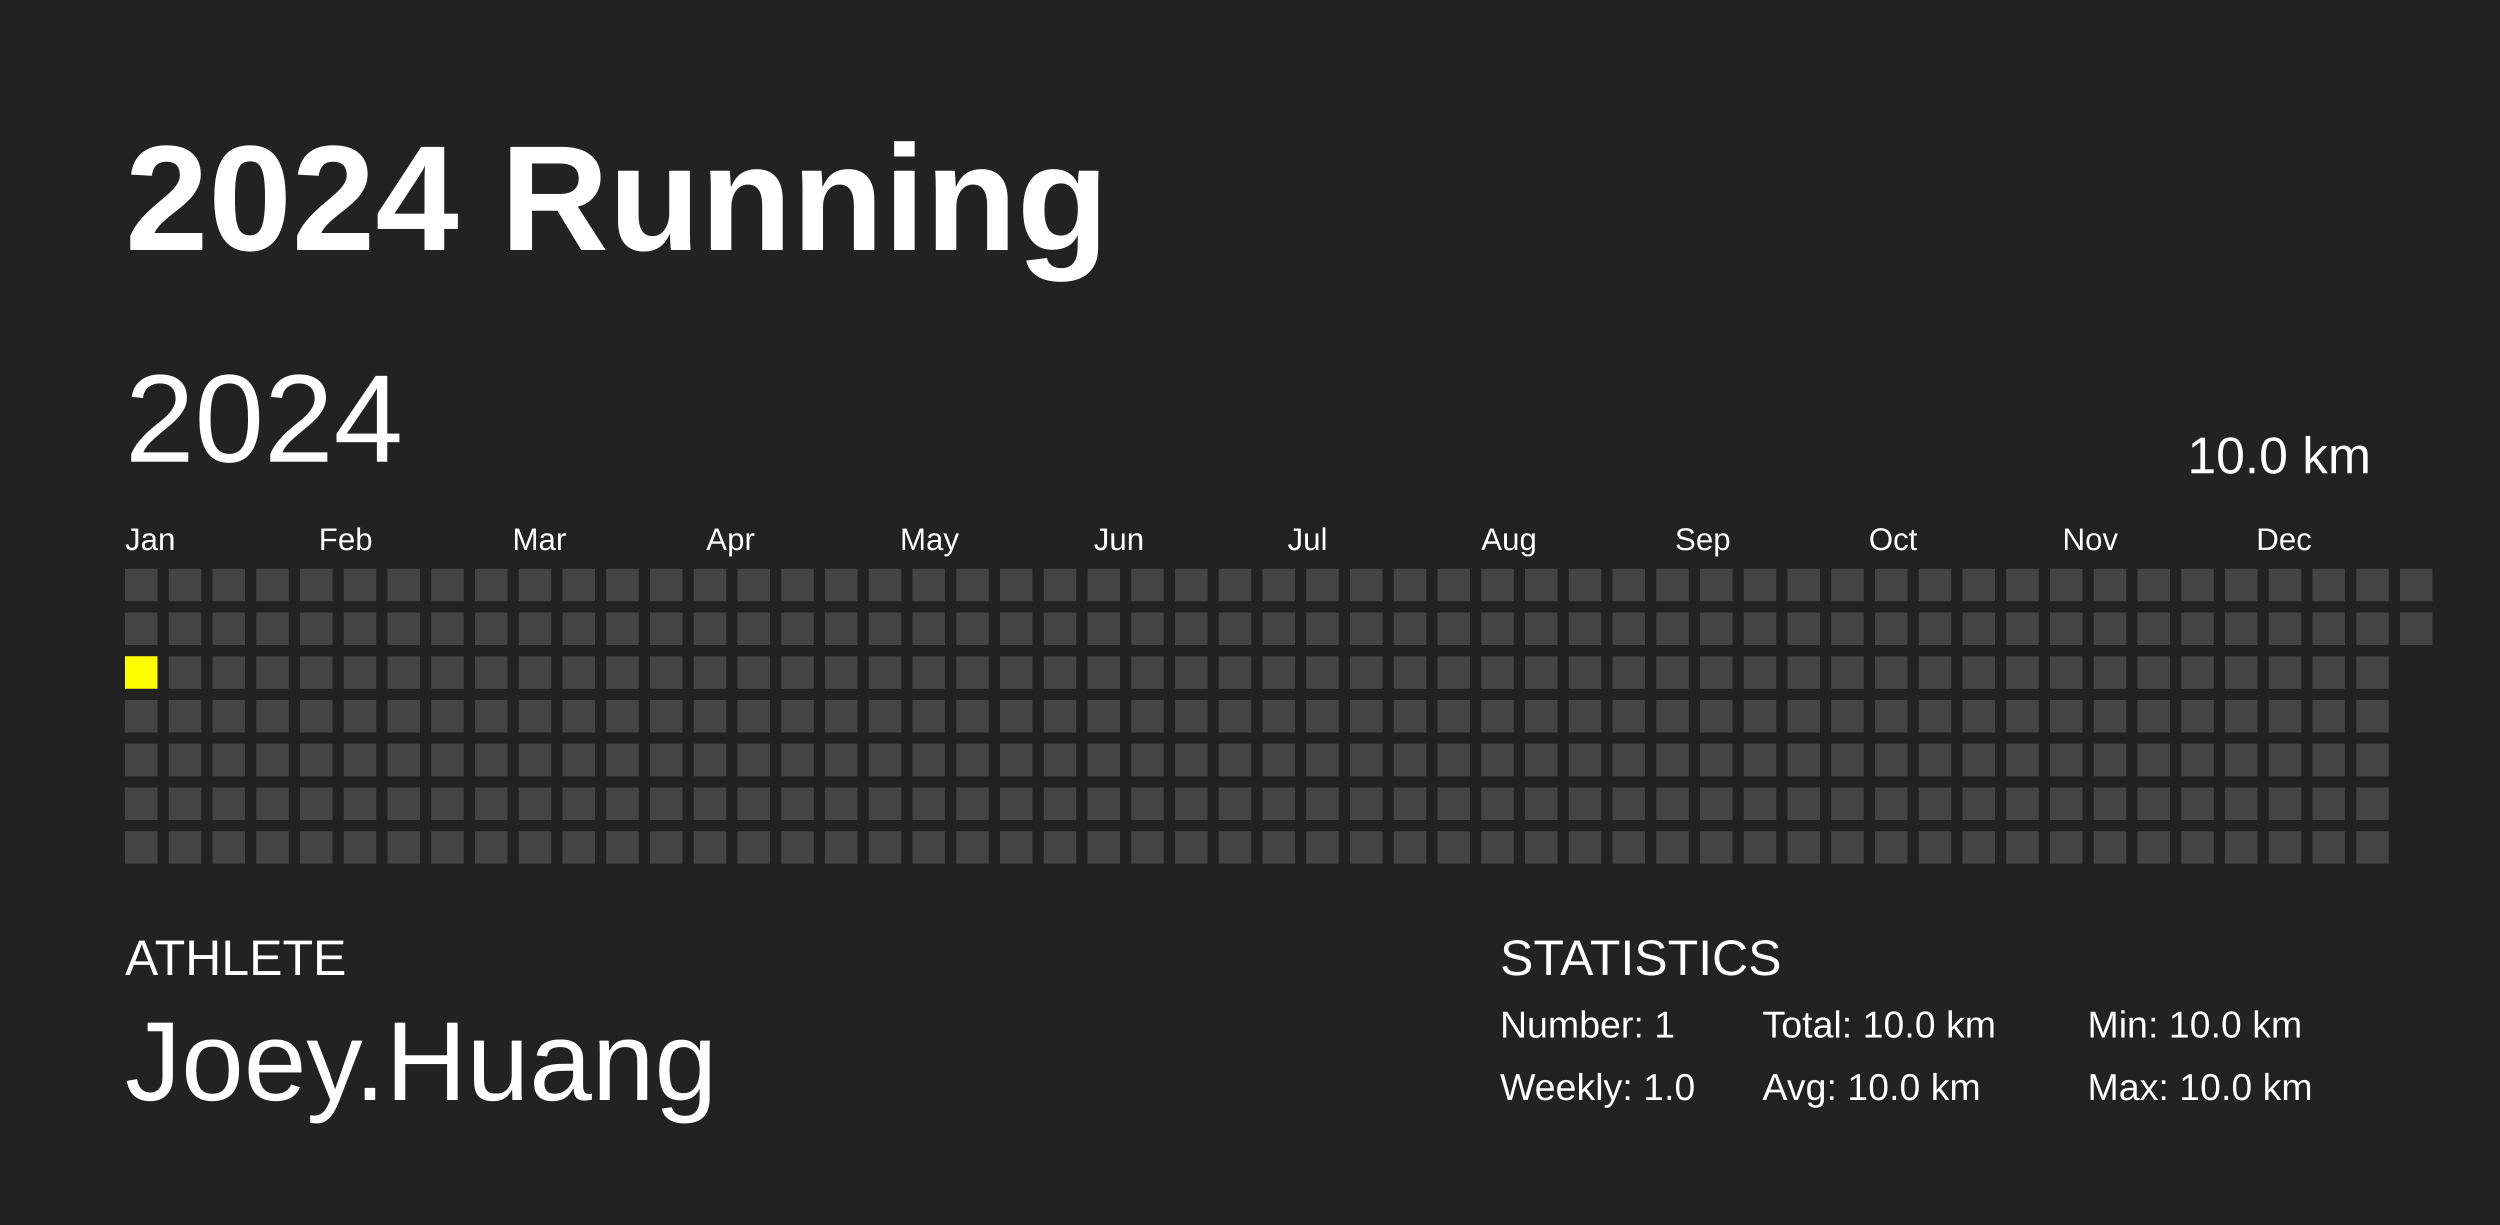
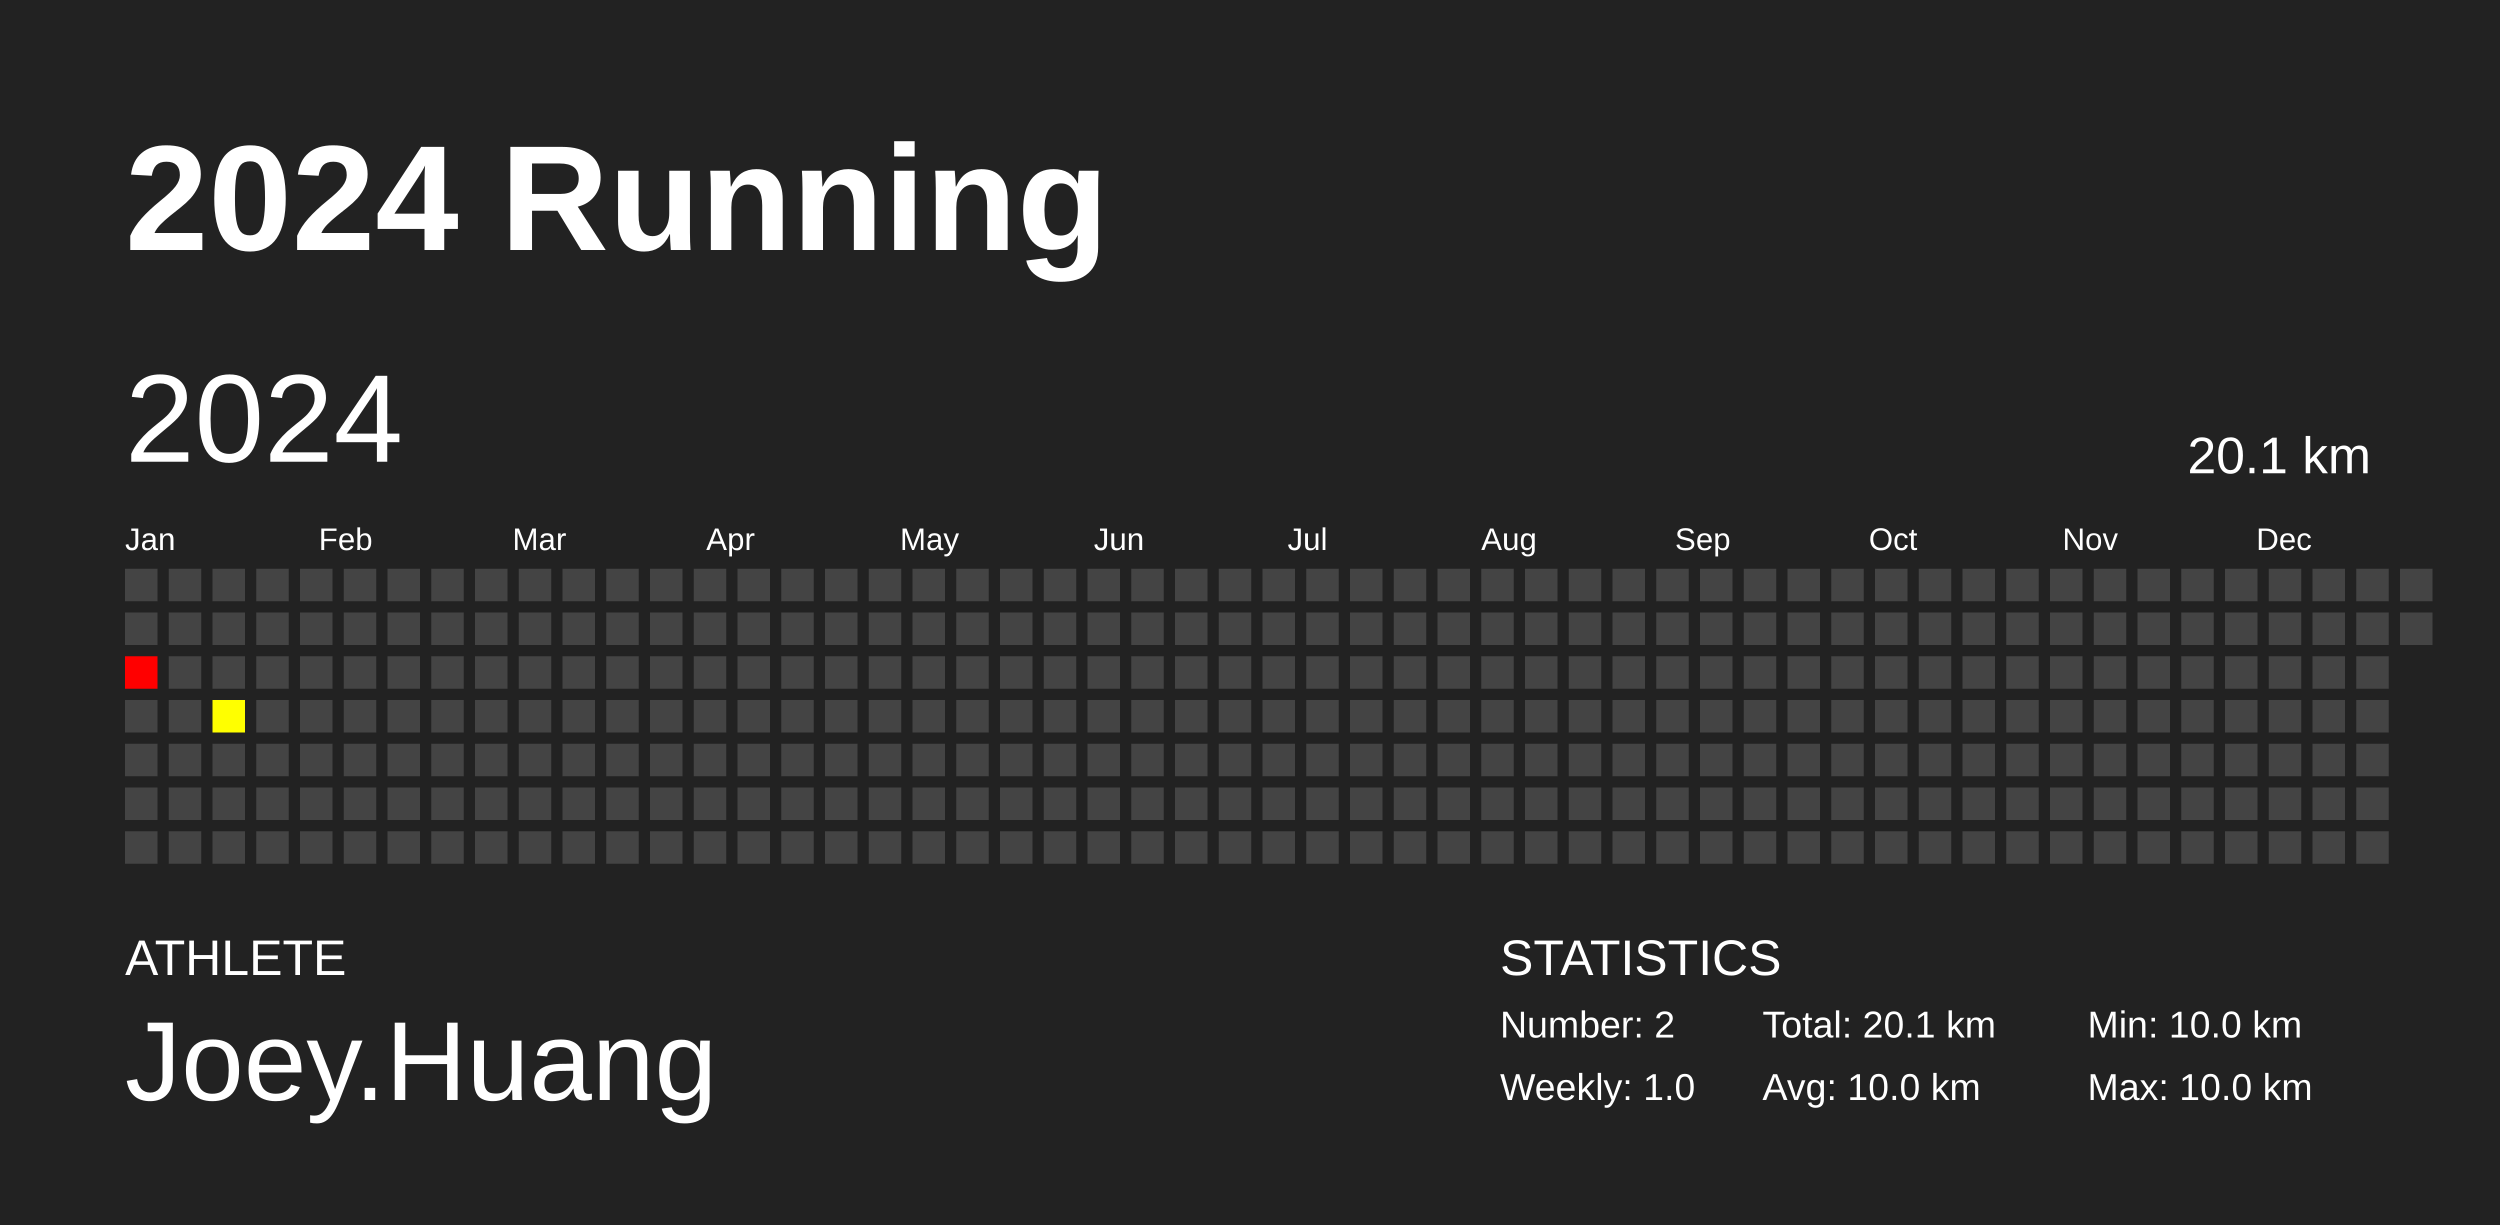
<svg xmlns="http://www.w3.org/2000/svg" baseProfile="full" height="98mm" version="1.1" viewBox="0,0,200,98" width="200mm">
  <defs />
  <rect fill="#222222" height="98" width="200" x="0" y="0" />
  <text fill="#FFFFFF" style="font-size:12px; font-family:Arial; font-weight:bold;" x="10" y="20">2024 Running</text>
  <text fill="#FFFFFF" style="font-size:4px; font-family:Arial" x="10" y="78">ATHLETE</text>
  <text fill="#FFFFFF" style="font-size:9px; font-family:Arial" x="10" y="88">Joey.Huang</text>
  <text fill="#FFFFFF" style="font-size:4px; font-family:Arial" x="120" y="78">STATISTICS</text>
-   <text fill="#FFFFFF" style="font-size:3px; font-family:Arial" x="120" y="83">Number: 1</text>
+   <text fill="#FFFFFF" style="font-size:3px; font-family:Arial" x="120" y="83">Number: 2</text>
  <text fill="#FFFFFF" style="font-size:3px; font-family:Arial" x="120" y="88">Weekly: 1.0</text>
-   <text fill="#FFFFFF" style="font-size:3px; font-family:Arial" x="141" y="83">Total: 10.0 km</text>
+   <text fill="#FFFFFF" style="font-size:3px; font-family:Arial" x="141" y="83">Total: 20.1 km</text>
  <text fill="#FFFFFF" style="font-size:3px; font-family:Arial" x="141" y="88">Avg: 10.0 km</text>
  <text fill="#FFFFFF" style="font-size:3px; font-family:Arial" x="167" y="83">Min: 10.0 km</text>
  <text fill="#FFFFFF" style="font-size:3px; font-family:Arial" x="167" y="88">Max: 10.0 km</text>
  <text dominant-baseline="hanging" fill="#FFFFFF" style="font-size:10.0px; font-family:Arial;" x="10" y="30">2024</text>
-   <text dominant-baseline="hanging" fill="#FFFFFF" style="font-size:4.125px; font-family:Arial;" x="175" y="35">10.0 km</text>
+   <text dominant-baseline="hanging" fill="#FFFFFF" style="font-size:4.125px; font-family:Arial;" x="175" y="35">20.1 km</text>
  <text fill="#FFFFFF" style="font-size:2.5px; font-family:Arial" x="10.0" y="44">Jan</text>
  <text fill="#FFFFFF" style="font-size:2.5px; font-family:Arial" x="25.5" y="44">Feb</text>
  <text fill="#FFFFFF" style="font-size:2.5px; font-family:Arial" x="41.0" y="44">Mar</text>
  <text fill="#FFFFFF" style="font-size:2.5px; font-family:Arial" x="56.5" y="44">Apr</text>
  <text fill="#FFFFFF" style="font-size:2.5px; font-family:Arial" x="72.0" y="44">May</text>
  <text fill="#FFFFFF" style="font-size:2.5px; font-family:Arial" x="87.5" y="44">Jun</text>
  <text fill="#FFFFFF" style="font-size:2.5px; font-family:Arial" x="103.0" y="44">Jul</text>
  <text fill="#FFFFFF" style="font-size:2.5px; font-family:Arial" x="118.5" y="44">Aug</text>
  <text fill="#FFFFFF" style="font-size:2.5px; font-family:Arial" x="134.0" y="44">Sep</text>
  <text fill="#FFFFFF" style="font-size:2.5px; font-family:Arial" x="149.5" y="44">Oct</text>
  <text fill="#FFFFFF" style="font-size:2.5px; font-family:Arial" x="165.0" y="44">Nov</text>
  <text fill="#FFFFFF" style="font-size:2.5px; font-family:Arial" x="180.5" y="44">Dec</text>
  <rect fill="#444444" height="2.6" width="2.6" x="10.0" y="45.5" />
  <rect fill="#444444" height="2.6" width="2.6" x="10.0" y="49.0" />
-   <rect fill="yellow" height="2.6" width="2.6" x="10.0" y="52.5" />
+   <rect fill="#ff0000" height="2.6" width="2.6" x="10.0" y="52.5" />
  <rect fill="#444444" height="2.6" width="2.6" x="10.0" y="56.0" />
  <rect fill="#444444" height="2.6" width="2.6" x="10.0" y="59.5" />
  <rect fill="#444444" height="2.6" width="2.6" x="10.0" y="63.0" />
  <rect fill="#444444" height="2.6" width="2.6" x="10.0" y="66.5" />
  <rect fill="#444444" height="2.6" width="2.6" x="13.5" y="45.5" />
  <rect fill="#444444" height="2.6" width="2.6" x="13.5" y="49.0" />
  <rect fill="#444444" height="2.6" width="2.6" x="13.5" y="52.5" />
  <rect fill="#444444" height="2.6" width="2.6" x="13.5" y="56.0" />
  <rect fill="#444444" height="2.6" width="2.6" x="13.5" y="59.5" />
  <rect fill="#444444" height="2.6" width="2.6" x="13.5" y="63.0" />
  <rect fill="#444444" height="2.6" width="2.6" x="13.5" y="66.5" />
  <rect fill="#444444" height="2.6" width="2.6" x="17.0" y="45.5" />
  <rect fill="#444444" height="2.6" width="2.6" x="17.0" y="49.0" />
  <rect fill="#444444" height="2.6" width="2.6" x="17.0" y="52.5" />
-   <rect fill="#444444" height="2.6" width="2.6" x="17.0" y="56.0" />
+   <rect fill="#ffff00" height="2.6" width="2.6" x="17.0" y="56.0" />
  <rect fill="#444444" height="2.6" width="2.6" x="17.0" y="59.5" />
  <rect fill="#444444" height="2.6" width="2.6" x="17.0" y="63.0" />
  <rect fill="#444444" height="2.6" width="2.6" x="17.0" y="66.5" />
  <rect fill="#444444" height="2.6" width="2.6" x="20.5" y="45.5" />
  <rect fill="#444444" height="2.6" width="2.6" x="20.5" y="49.0" />
  <rect fill="#444444" height="2.6" width="2.6" x="20.5" y="52.5" />
  <rect fill="#444444" height="2.6" width="2.6" x="20.5" y="56.0" />
  <rect fill="#444444" height="2.6" width="2.6" x="20.5" y="59.5" />
  <rect fill="#444444" height="2.6" width="2.6" x="20.5" y="63.0" />
  <rect fill="#444444" height="2.6" width="2.6" x="20.5" y="66.5" />
  <rect fill="#444444" height="2.6" width="2.6" x="24.0" y="45.5" />
  <rect fill="#444444" height="2.6" width="2.6" x="24.0" y="49.0" />
  <rect fill="#444444" height="2.6" width="2.6" x="24.0" y="52.5" />
  <rect fill="#444444" height="2.6" width="2.6" x="24.0" y="56.0" />
  <rect fill="#444444" height="2.6" width="2.6" x="24.0" y="59.5" />
  <rect fill="#444444" height="2.6" width="2.6" x="24.0" y="63.0" />
  <rect fill="#444444" height="2.6" width="2.6" x="24.0" y="66.5" />
  <rect fill="#444444" height="2.6" width="2.6" x="27.5" y="45.5" />
  <rect fill="#444444" height="2.6" width="2.6" x="27.5" y="49.0" />
  <rect fill="#444444" height="2.6" width="2.6" x="27.5" y="52.5" />
  <rect fill="#444444" height="2.6" width="2.6" x="27.5" y="56.0" />
  <rect fill="#444444" height="2.6" width="2.6" x="27.5" y="59.5" />
  <rect fill="#444444" height="2.6" width="2.6" x="27.5" y="63.0" />
  <rect fill="#444444" height="2.6" width="2.6" x="27.5" y="66.5" />
  <rect fill="#444444" height="2.6" width="2.6" x="31.0" y="45.5" />
  <rect fill="#444444" height="2.6" width="2.6" x="31.0" y="49.0" />
  <rect fill="#444444" height="2.6" width="2.6" x="31.0" y="52.5" />
  <rect fill="#444444" height="2.6" width="2.6" x="31.0" y="56.0" />
  <rect fill="#444444" height="2.6" width="2.6" x="31.0" y="59.5" />
  <rect fill="#444444" height="2.6" width="2.6" x="31.0" y="63.0" />
  <rect fill="#444444" height="2.6" width="2.6" x="31.0" y="66.5" />
  <rect fill="#444444" height="2.6" width="2.6" x="34.5" y="45.5" />
  <rect fill="#444444" height="2.6" width="2.6" x="34.5" y="49.0" />
  <rect fill="#444444" height="2.6" width="2.6" x="34.5" y="52.5" />
  <rect fill="#444444" height="2.6" width="2.6" x="34.5" y="56.0" />
  <rect fill="#444444" height="2.6" width="2.6" x="34.5" y="59.5" />
  <rect fill="#444444" height="2.6" width="2.6" x="34.5" y="63.0" />
  <rect fill="#444444" height="2.6" width="2.6" x="34.5" y="66.5" />
  <rect fill="#444444" height="2.6" width="2.6" x="38.0" y="45.5" />
  <rect fill="#444444" height="2.6" width="2.6" x="38.0" y="49.0" />
  <rect fill="#444444" height="2.6" width="2.6" x="38.0" y="52.5" />
  <rect fill="#444444" height="2.6" width="2.6" x="38.0" y="56.0" />
  <rect fill="#444444" height="2.6" width="2.6" x="38.0" y="59.5" />
  <rect fill="#444444" height="2.6" width="2.6" x="38.0" y="63.0" />
  <rect fill="#444444" height="2.6" width="2.6" x="38.0" y="66.5" />
  <rect fill="#444444" height="2.6" width="2.6" x="41.5" y="45.5" />
  <rect fill="#444444" height="2.6" width="2.6" x="41.5" y="49.0" />
  <rect fill="#444444" height="2.6" width="2.6" x="41.5" y="52.5" />
  <rect fill="#444444" height="2.6" width="2.6" x="41.5" y="56.0" />
  <rect fill="#444444" height="2.6" width="2.6" x="41.5" y="59.5" />
  <rect fill="#444444" height="2.6" width="2.6" x="41.5" y="63.0" />
  <rect fill="#444444" height="2.6" width="2.6" x="41.5" y="66.5" />
  <rect fill="#444444" height="2.6" width="2.6" x="45.0" y="45.5" />
  <rect fill="#444444" height="2.6" width="2.6" x="45.0" y="49.0" />
  <rect fill="#444444" height="2.6" width="2.6" x="45.0" y="52.5" />
  <rect fill="#444444" height="2.6" width="2.6" x="45.0" y="56.0" />
  <rect fill="#444444" height="2.6" width="2.6" x="45.0" y="59.5" />
  <rect fill="#444444" height="2.6" width="2.6" x="45.0" y="63.0" />
  <rect fill="#444444" height="2.6" width="2.6" x="45.0" y="66.5" />
  <rect fill="#444444" height="2.6" width="2.6" x="48.5" y="45.5" />
  <rect fill="#444444" height="2.6" width="2.6" x="48.5" y="49.0" />
  <rect fill="#444444" height="2.6" width="2.6" x="48.5" y="52.5" />
  <rect fill="#444444" height="2.6" width="2.6" x="48.5" y="56.0" />
  <rect fill="#444444" height="2.6" width="2.6" x="48.5" y="59.5" />
  <rect fill="#444444" height="2.6" width="2.6" x="48.5" y="63.0" />
  <rect fill="#444444" height="2.6" width="2.6" x="48.5" y="66.5" />
  <rect fill="#444444" height="2.6" width="2.6" x="52.0" y="45.5" />
  <rect fill="#444444" height="2.6" width="2.6" x="52.0" y="49.0" />
  <rect fill="#444444" height="2.6" width="2.6" x="52.0" y="52.5" />
  <rect fill="#444444" height="2.6" width="2.6" x="52.0" y="56.0" />
  <rect fill="#444444" height="2.6" width="2.6" x="52.0" y="59.5" />
  <rect fill="#444444" height="2.6" width="2.6" x="52.0" y="63.0" />
  <rect fill="#444444" height="2.6" width="2.6" x="52.0" y="66.5" />
  <rect fill="#444444" height="2.6" width="2.6" x="55.5" y="45.5" />
  <rect fill="#444444" height="2.6" width="2.6" x="55.5" y="49.0" />
  <rect fill="#444444" height="2.6" width="2.6" x="55.5" y="52.5" />
  <rect fill="#444444" height="2.6" width="2.6" x="55.5" y="56.0" />
  <rect fill="#444444" height="2.6" width="2.6" x="55.5" y="59.5" />
  <rect fill="#444444" height="2.6" width="2.6" x="55.5" y="63.0" />
  <rect fill="#444444" height="2.6" width="2.6" x="55.5" y="66.5" />
  <rect fill="#444444" height="2.6" width="2.6" x="59.0" y="45.5" />
  <rect fill="#444444" height="2.6" width="2.6" x="59.0" y="49.0" />
  <rect fill="#444444" height="2.6" width="2.6" x="59.0" y="52.5" />
  <rect fill="#444444" height="2.6" width="2.6" x="59.0" y="56.0" />
  <rect fill="#444444" height="2.6" width="2.6" x="59.0" y="59.5" />
  <rect fill="#444444" height="2.6" width="2.6" x="59.0" y="63.0" />
  <rect fill="#444444" height="2.6" width="2.6" x="59.0" y="66.5" />
  <rect fill="#444444" height="2.6" width="2.6" x="62.5" y="45.5" />
  <rect fill="#444444" height="2.6" width="2.6" x="62.5" y="49.0" />
  <rect fill="#444444" height="2.6" width="2.6" x="62.5" y="52.5" />
  <rect fill="#444444" height="2.6" width="2.6" x="62.5" y="56.0" />
  <rect fill="#444444" height="2.6" width="2.6" x="62.5" y="59.5" />
  <rect fill="#444444" height="2.6" width="2.6" x="62.5" y="63.0" />
  <rect fill="#444444" height="2.6" width="2.6" x="62.5" y="66.5" />
  <rect fill="#444444" height="2.6" width="2.6" x="66.0" y="45.5" />
  <rect fill="#444444" height="2.6" width="2.6" x="66.0" y="49.0" />
  <rect fill="#444444" height="2.6" width="2.6" x="66.0" y="52.5" />
  <rect fill="#444444" height="2.6" width="2.6" x="66.0" y="56.0" />
  <rect fill="#444444" height="2.6" width="2.6" x="66.0" y="59.5" />
  <rect fill="#444444" height="2.6" width="2.6" x="66.0" y="63.0" />
  <rect fill="#444444" height="2.6" width="2.6" x="66.0" y="66.5" />
  <rect fill="#444444" height="2.6" width="2.6" x="69.5" y="45.5" />
  <rect fill="#444444" height="2.6" width="2.6" x="69.5" y="49.0" />
  <rect fill="#444444" height="2.6" width="2.6" x="69.5" y="52.5" />
  <rect fill="#444444" height="2.6" width="2.6" x="69.5" y="56.0" />
  <rect fill="#444444" height="2.6" width="2.6" x="69.5" y="59.5" />
  <rect fill="#444444" height="2.6" width="2.6" x="69.5" y="63.0" />
  <rect fill="#444444" height="2.6" width="2.6" x="69.5" y="66.5" />
  <rect fill="#444444" height="2.6" width="2.6" x="73.0" y="45.5" />
  <rect fill="#444444" height="2.6" width="2.6" x="73.0" y="49.0" />
  <rect fill="#444444" height="2.6" width="2.6" x="73.0" y="52.5" />
  <rect fill="#444444" height="2.6" width="2.6" x="73.0" y="56.0" />
  <rect fill="#444444" height="2.6" width="2.6" x="73.0" y="59.5" />
  <rect fill="#444444" height="2.6" width="2.6" x="73.0" y="63.0" />
  <rect fill="#444444" height="2.6" width="2.6" x="73.0" y="66.5" />
  <rect fill="#444444" height="2.6" width="2.6" x="76.5" y="45.5" />
  <rect fill="#444444" height="2.6" width="2.6" x="76.5" y="49.0" />
  <rect fill="#444444" height="2.6" width="2.6" x="76.5" y="52.5" />
  <rect fill="#444444" height="2.6" width="2.6" x="76.5" y="56.0" />
  <rect fill="#444444" height="2.6" width="2.6" x="76.5" y="59.5" />
  <rect fill="#444444" height="2.6" width="2.6" x="76.5" y="63.0" />
  <rect fill="#444444" height="2.6" width="2.6" x="76.5" y="66.5" />
  <rect fill="#444444" height="2.6" width="2.6" x="80.0" y="45.5" />
  <rect fill="#444444" height="2.6" width="2.6" x="80.0" y="49.0" />
  <rect fill="#444444" height="2.6" width="2.6" x="80.0" y="52.5" />
  <rect fill="#444444" height="2.6" width="2.6" x="80.0" y="56.0" />
  <rect fill="#444444" height="2.6" width="2.6" x="80.0" y="59.5" />
  <rect fill="#444444" height="2.6" width="2.6" x="80.0" y="63.0" />
  <rect fill="#444444" height="2.6" width="2.6" x="80.0" y="66.5" />
  <rect fill="#444444" height="2.6" width="2.6" x="83.5" y="45.5" />
  <rect fill="#444444" height="2.6" width="2.6" x="83.5" y="49.0" />
  <rect fill="#444444" height="2.6" width="2.6" x="83.5" y="52.5" />
  <rect fill="#444444" height="2.6" width="2.6" x="83.5" y="56.0" />
  <rect fill="#444444" height="2.6" width="2.6" x="83.5" y="59.5" />
  <rect fill="#444444" height="2.6" width="2.6" x="83.5" y="63.0" />
  <rect fill="#444444" height="2.6" width="2.6" x="83.5" y="66.5" />
  <rect fill="#444444" height="2.6" width="2.6" x="87.0" y="45.5" />
  <rect fill="#444444" height="2.6" width="2.6" x="87.0" y="49.0" />
  <rect fill="#444444" height="2.6" width="2.6" x="87.0" y="52.5" />
  <rect fill="#444444" height="2.6" width="2.6" x="87.0" y="56.0" />
  <rect fill="#444444" height="2.6" width="2.6" x="87.0" y="59.5" />
  <rect fill="#444444" height="2.6" width="2.6" x="87.0" y="63.0" />
  <rect fill="#444444" height="2.6" width="2.6" x="87.0" y="66.5" />
  <rect fill="#444444" height="2.6" width="2.6" x="90.5" y="45.5" />
  <rect fill="#444444" height="2.6" width="2.6" x="90.5" y="49.0" />
  <rect fill="#444444" height="2.6" width="2.6" x="90.5" y="52.5" />
  <rect fill="#444444" height="2.6" width="2.6" x="90.5" y="56.0" />
  <rect fill="#444444" height="2.6" width="2.6" x="90.5" y="59.5" />
  <rect fill="#444444" height="2.6" width="2.6" x="90.5" y="63.0" />
  <rect fill="#444444" height="2.6" width="2.6" x="90.5" y="66.5" />
  <rect fill="#444444" height="2.6" width="2.6" x="94.0" y="45.5" />
  <rect fill="#444444" height="2.6" width="2.6" x="94.0" y="49.0" />
  <rect fill="#444444" height="2.6" width="2.6" x="94.0" y="52.5" />
  <rect fill="#444444" height="2.6" width="2.6" x="94.0" y="56.0" />
  <rect fill="#444444" height="2.6" width="2.6" x="94.0" y="59.5" />
  <rect fill="#444444" height="2.6" width="2.6" x="94.0" y="63.0" />
  <rect fill="#444444" height="2.6" width="2.6" x="94.0" y="66.5" />
  <rect fill="#444444" height="2.6" width="2.6" x="97.5" y="45.5" />
  <rect fill="#444444" height="2.6" width="2.6" x="97.5" y="49.0" />
  <rect fill="#444444" height="2.6" width="2.6" x="97.5" y="52.5" />
  <rect fill="#444444" height="2.6" width="2.6" x="97.5" y="56.0" />
  <rect fill="#444444" height="2.6" width="2.6" x="97.5" y="59.5" />
  <rect fill="#444444" height="2.6" width="2.6" x="97.5" y="63.0" />
  <rect fill="#444444" height="2.6" width="2.6" x="97.5" y="66.5" />
  <rect fill="#444444" height="2.6" width="2.6" x="101.0" y="45.5" />
  <rect fill="#444444" height="2.6" width="2.6" x="101.0" y="49.0" />
  <rect fill="#444444" height="2.6" width="2.6" x="101.0" y="52.5" />
  <rect fill="#444444" height="2.6" width="2.6" x="101.0" y="56.0" />
  <rect fill="#444444" height="2.6" width="2.6" x="101.0" y="59.5" />
  <rect fill="#444444" height="2.6" width="2.6" x="101.0" y="63.0" />
  <rect fill="#444444" height="2.6" width="2.6" x="101.0" y="66.5" />
  <rect fill="#444444" height="2.6" width="2.6" x="104.5" y="45.5" />
  <rect fill="#444444" height="2.6" width="2.6" x="104.5" y="49.0" />
  <rect fill="#444444" height="2.6" width="2.6" x="104.5" y="52.5" />
  <rect fill="#444444" height="2.6" width="2.6" x="104.5" y="56.0" />
  <rect fill="#444444" height="2.6" width="2.6" x="104.5" y="59.5" />
  <rect fill="#444444" height="2.6" width="2.6" x="104.5" y="63.0" />
  <rect fill="#444444" height="2.6" width="2.6" x="104.5" y="66.5" />
  <rect fill="#444444" height="2.6" width="2.6" x="108.0" y="45.5" />
  <rect fill="#444444" height="2.6" width="2.6" x="108.0" y="49.0" />
  <rect fill="#444444" height="2.6" width="2.6" x="108.0" y="52.5" />
  <rect fill="#444444" height="2.6" width="2.6" x="108.0" y="56.0" />
  <rect fill="#444444" height="2.6" width="2.6" x="108.0" y="59.5" />
  <rect fill="#444444" height="2.6" width="2.6" x="108.0" y="63.0" />
  <rect fill="#444444" height="2.6" width="2.6" x="108.0" y="66.5" />
  <rect fill="#444444" height="2.6" width="2.6" x="111.5" y="45.5" />
  <rect fill="#444444" height="2.6" width="2.6" x="111.5" y="49.0" />
  <rect fill="#444444" height="2.6" width="2.6" x="111.5" y="52.5" />
  <rect fill="#444444" height="2.6" width="2.6" x="111.5" y="56.0" />
  <rect fill="#444444" height="2.6" width="2.6" x="111.5" y="59.5" />
  <rect fill="#444444" height="2.6" width="2.6" x="111.5" y="63.0" />
  <rect fill="#444444" height="2.6" width="2.6" x="111.5" y="66.5" />
  <rect fill="#444444" height="2.6" width="2.6" x="115.0" y="45.5" />
  <rect fill="#444444" height="2.6" width="2.6" x="115.0" y="49.0" />
  <rect fill="#444444" height="2.6" width="2.6" x="115.0" y="52.5" />
  <rect fill="#444444" height="2.6" width="2.6" x="115.0" y="56.0" />
  <rect fill="#444444" height="2.6" width="2.6" x="115.0" y="59.5" />
  <rect fill="#444444" height="2.6" width="2.6" x="115.0" y="63.0" />
  <rect fill="#444444" height="2.6" width="2.6" x="115.0" y="66.5" />
  <rect fill="#444444" height="2.6" width="2.6" x="118.5" y="45.5" />
  <rect fill="#444444" height="2.6" width="2.6" x="118.5" y="49.0" />
  <rect fill="#444444" height="2.6" width="2.6" x="118.5" y="52.5" />
  <rect fill="#444444" height="2.6" width="2.6" x="118.5" y="56.0" />
  <rect fill="#444444" height="2.6" width="2.6" x="118.5" y="59.5" />
  <rect fill="#444444" height="2.6" width="2.6" x="118.5" y="63.0" />
  <rect fill="#444444" height="2.6" width="2.6" x="118.5" y="66.5" />
  <rect fill="#444444" height="2.6" width="2.6" x="122.0" y="45.5" />
  <rect fill="#444444" height="2.6" width="2.6" x="122.0" y="49.0" />
  <rect fill="#444444" height="2.6" width="2.6" x="122.0" y="52.5" />
  <rect fill="#444444" height="2.6" width="2.6" x="122.0" y="56.0" />
  <rect fill="#444444" height="2.6" width="2.6" x="122.0" y="59.5" />
  <rect fill="#444444" height="2.6" width="2.6" x="122.0" y="63.0" />
  <rect fill="#444444" height="2.6" width="2.6" x="122.0" y="66.5" />
  <rect fill="#444444" height="2.6" width="2.6" x="125.5" y="45.5" />
  <rect fill="#444444" height="2.6" width="2.6" x="125.5" y="49.0" />
  <rect fill="#444444" height="2.6" width="2.6" x="125.5" y="52.5" />
  <rect fill="#444444" height="2.6" width="2.6" x="125.5" y="56.0" />
  <rect fill="#444444" height="2.6" width="2.6" x="125.5" y="59.5" />
  <rect fill="#444444" height="2.6" width="2.6" x="125.5" y="63.0" />
  <rect fill="#444444" height="2.6" width="2.6" x="125.5" y="66.5" />
  <rect fill="#444444" height="2.6" width="2.6" x="129.0" y="45.5" />
  <rect fill="#444444" height="2.6" width="2.6" x="129.0" y="49.0" />
  <rect fill="#444444" height="2.6" width="2.6" x="129.0" y="52.5" />
  <rect fill="#444444" height="2.6" width="2.6" x="129.0" y="56.0" />
  <rect fill="#444444" height="2.6" width="2.6" x="129.0" y="59.5" />
  <rect fill="#444444" height="2.6" width="2.6" x="129.0" y="63.0" />
  <rect fill="#444444" height="2.6" width="2.6" x="129.0" y="66.5" />
  <rect fill="#444444" height="2.6" width="2.6" x="132.5" y="45.5" />
  <rect fill="#444444" height="2.6" width="2.6" x="132.5" y="49.0" />
  <rect fill="#444444" height="2.6" width="2.6" x="132.5" y="52.5" />
  <rect fill="#444444" height="2.6" width="2.6" x="132.5" y="56.0" />
  <rect fill="#444444" height="2.6" width="2.6" x="132.5" y="59.5" />
  <rect fill="#444444" height="2.6" width="2.6" x="132.5" y="63.0" />
  <rect fill="#444444" height="2.6" width="2.6" x="132.5" y="66.5" />
  <rect fill="#444444" height="2.6" width="2.6" x="136.0" y="45.5" />
  <rect fill="#444444" height="2.6" width="2.6" x="136.0" y="49.0" />
  <rect fill="#444444" height="2.6" width="2.6" x="136.0" y="52.5" />
  <rect fill="#444444" height="2.6" width="2.6" x="136.0" y="56.0" />
  <rect fill="#444444" height="2.6" width="2.6" x="136.0" y="59.5" />
  <rect fill="#444444" height="2.6" width="2.6" x="136.0" y="63.0" />
  <rect fill="#444444" height="2.6" width="2.6" x="136.0" y="66.5" />
  <rect fill="#444444" height="2.6" width="2.6" x="139.5" y="45.5" />
  <rect fill="#444444" height="2.6" width="2.6" x="139.5" y="49.0" />
  <rect fill="#444444" height="2.6" width="2.6" x="139.5" y="52.5" />
  <rect fill="#444444" height="2.6" width="2.6" x="139.5" y="56.0" />
  <rect fill="#444444" height="2.6" width="2.6" x="139.5" y="59.5" />
  <rect fill="#444444" height="2.6" width="2.6" x="139.5" y="63.0" />
  <rect fill="#444444" height="2.6" width="2.6" x="139.5" y="66.5" />
  <rect fill="#444444" height="2.6" width="2.6" x="143.0" y="45.5" />
  <rect fill="#444444" height="2.6" width="2.6" x="143.0" y="49.0" />
  <rect fill="#444444" height="2.6" width="2.6" x="143.0" y="52.5" />
  <rect fill="#444444" height="2.6" width="2.6" x="143.0" y="56.0" />
  <rect fill="#444444" height="2.6" width="2.6" x="143.0" y="59.5" />
  <rect fill="#444444" height="2.6" width="2.6" x="143.0" y="63.0" />
  <rect fill="#444444" height="2.6" width="2.6" x="143.0" y="66.5" />
  <rect fill="#444444" height="2.6" width="2.6" x="146.5" y="45.5" />
  <rect fill="#444444" height="2.6" width="2.6" x="146.5" y="49.0" />
  <rect fill="#444444" height="2.6" width="2.6" x="146.5" y="52.5" />
  <rect fill="#444444" height="2.6" width="2.6" x="146.5" y="56.0" />
  <rect fill="#444444" height="2.6" width="2.6" x="146.5" y="59.5" />
  <rect fill="#444444" height="2.6" width="2.6" x="146.5" y="63.0" />
  <rect fill="#444444" height="2.6" width="2.6" x="146.5" y="66.5" />
  <rect fill="#444444" height="2.6" width="2.6" x="150.0" y="45.5" />
  <rect fill="#444444" height="2.6" width="2.6" x="150.0" y="49.0" />
  <rect fill="#444444" height="2.6" width="2.6" x="150.0" y="52.5" />
  <rect fill="#444444" height="2.6" width="2.6" x="150.0" y="56.0" />
  <rect fill="#444444" height="2.6" width="2.6" x="150.0" y="59.5" />
  <rect fill="#444444" height="2.6" width="2.6" x="150.0" y="63.0" />
  <rect fill="#444444" height="2.6" width="2.6" x="150.0" y="66.5" />
  <rect fill="#444444" height="2.6" width="2.6" x="153.5" y="45.5" />
  <rect fill="#444444" height="2.6" width="2.6" x="153.5" y="49.0" />
  <rect fill="#444444" height="2.6" width="2.6" x="153.5" y="52.5" />
  <rect fill="#444444" height="2.6" width="2.6" x="153.5" y="56.0" />
  <rect fill="#444444" height="2.6" width="2.6" x="153.5" y="59.5" />
  <rect fill="#444444" height="2.6" width="2.6" x="153.5" y="63.0" />
  <rect fill="#444444" height="2.6" width="2.6" x="153.5" y="66.5" />
  <rect fill="#444444" height="2.6" width="2.6" x="157.0" y="45.5" />
  <rect fill="#444444" height="2.6" width="2.6" x="157.0" y="49.0" />
  <rect fill="#444444" height="2.6" width="2.6" x="157.0" y="52.5" />
  <rect fill="#444444" height="2.6" width="2.6" x="157.0" y="56.0" />
  <rect fill="#444444" height="2.6" width="2.6" x="157.0" y="59.5" />
  <rect fill="#444444" height="2.6" width="2.6" x="157.0" y="63.0" />
  <rect fill="#444444" height="2.6" width="2.6" x="157.0" y="66.5" />
  <rect fill="#444444" height="2.6" width="2.6" x="160.5" y="45.5" />
  <rect fill="#444444" height="2.6" width="2.6" x="160.5" y="49.0" />
  <rect fill="#444444" height="2.6" width="2.6" x="160.5" y="52.5" />
  <rect fill="#444444" height="2.6" width="2.6" x="160.5" y="56.0" />
  <rect fill="#444444" height="2.6" width="2.6" x="160.5" y="59.5" />
  <rect fill="#444444" height="2.6" width="2.6" x="160.5" y="63.0" />
  <rect fill="#444444" height="2.6" width="2.6" x="160.5" y="66.5" />
  <rect fill="#444444" height="2.6" width="2.6" x="164.0" y="45.5" />
  <rect fill="#444444" height="2.6" width="2.6" x="164.0" y="49.0" />
  <rect fill="#444444" height="2.6" width="2.6" x="164.0" y="52.5" />
  <rect fill="#444444" height="2.6" width="2.6" x="164.0" y="56.0" />
  <rect fill="#444444" height="2.6" width="2.6" x="164.0" y="59.5" />
  <rect fill="#444444" height="2.6" width="2.6" x="164.0" y="63.0" />
  <rect fill="#444444" height="2.6" width="2.6" x="164.0" y="66.5" />
  <rect fill="#444444" height="2.6" width="2.6" x="167.5" y="45.5" />
  <rect fill="#444444" height="2.6" width="2.6" x="167.5" y="49.0" />
  <rect fill="#444444" height="2.6" width="2.6" x="167.5" y="52.5" />
  <rect fill="#444444" height="2.6" width="2.6" x="167.5" y="56.0" />
  <rect fill="#444444" height="2.6" width="2.6" x="167.5" y="59.5" />
  <rect fill="#444444" height="2.6" width="2.6" x="167.5" y="63.0" />
  <rect fill="#444444" height="2.6" width="2.6" x="167.5" y="66.5" />
  <rect fill="#444444" height="2.6" width="2.6" x="171.0" y="45.5" />
  <rect fill="#444444" height="2.6" width="2.6" x="171.0" y="49.0" />
  <rect fill="#444444" height="2.6" width="2.6" x="171.0" y="52.5" />
  <rect fill="#444444" height="2.6" width="2.6" x="171.0" y="56.0" />
  <rect fill="#444444" height="2.6" width="2.6" x="171.0" y="59.5" />
  <rect fill="#444444" height="2.6" width="2.6" x="171.0" y="63.0" />
  <rect fill="#444444" height="2.6" width="2.6" x="171.0" y="66.5" />
  <rect fill="#444444" height="2.6" width="2.6" x="174.5" y="45.5" />
  <rect fill="#444444" height="2.6" width="2.6" x="174.5" y="49.0" />
  <rect fill="#444444" height="2.6" width="2.6" x="174.5" y="52.5" />
  <rect fill="#444444" height="2.6" width="2.6" x="174.5" y="56.0" />
  <rect fill="#444444" height="2.6" width="2.6" x="174.5" y="59.5" />
  <rect fill="#444444" height="2.6" width="2.6" x="174.5" y="63.0" />
  <rect fill="#444444" height="2.6" width="2.6" x="174.5" y="66.5" />
  <rect fill="#444444" height="2.6" width="2.6" x="178.0" y="45.5" />
  <rect fill="#444444" height="2.6" width="2.6" x="178.0" y="49.0" />
  <rect fill="#444444" height="2.6" width="2.6" x="178.0" y="52.5" />
  <rect fill="#444444" height="2.6" width="2.6" x="178.0" y="56.0" />
  <rect fill="#444444" height="2.6" width="2.6" x="178.0" y="59.5" />
  <rect fill="#444444" height="2.6" width="2.6" x="178.0" y="63.0" />
  <rect fill="#444444" height="2.6" width="2.6" x="178.0" y="66.5" />
  <rect fill="#444444" height="2.6" width="2.6" x="181.5" y="45.5" />
  <rect fill="#444444" height="2.6" width="2.6" x="181.5" y="49.0" />
  <rect fill="#444444" height="2.6" width="2.6" x="181.5" y="52.5" />
  <rect fill="#444444" height="2.6" width="2.6" x="181.5" y="56.0" />
  <rect fill="#444444" height="2.6" width="2.6" x="181.5" y="59.5" />
  <rect fill="#444444" height="2.6" width="2.6" x="181.5" y="63.0" />
  <rect fill="#444444" height="2.6" width="2.6" x="181.5" y="66.5" />
  <rect fill="#444444" height="2.6" width="2.6" x="185.0" y="45.5" />
  <rect fill="#444444" height="2.6" width="2.6" x="185.0" y="49.0" />
  <rect fill="#444444" height="2.6" width="2.6" x="185.0" y="52.5" />
  <rect fill="#444444" height="2.6" width="2.6" x="185.0" y="56.0" />
  <rect fill="#444444" height="2.6" width="2.6" x="185.0" y="59.5" />
  <rect fill="#444444" height="2.6" width="2.6" x="185.0" y="63.0" />
  <rect fill="#444444" height="2.6" width="2.6" x="185.0" y="66.5" />
  <rect fill="#444444" height="2.6" width="2.6" x="188.5" y="45.5" />
  <rect fill="#444444" height="2.6" width="2.6" x="188.5" y="49.0" />
  <rect fill="#444444" height="2.6" width="2.6" x="188.5" y="52.5" />
  <rect fill="#444444" height="2.6" width="2.6" x="188.5" y="56.0" />
  <rect fill="#444444" height="2.6" width="2.6" x="188.5" y="59.5" />
  <rect fill="#444444" height="2.6" width="2.6" x="188.5" y="63.0" />
  <rect fill="#444444" height="2.6" width="2.6" x="188.5" y="66.5" />
  <rect fill="#444444" height="2.6" width="2.6" x="192.0" y="45.5" />
  <rect fill="#444444" height="2.6" width="2.6" x="192.0" y="49.0" />
</svg>
